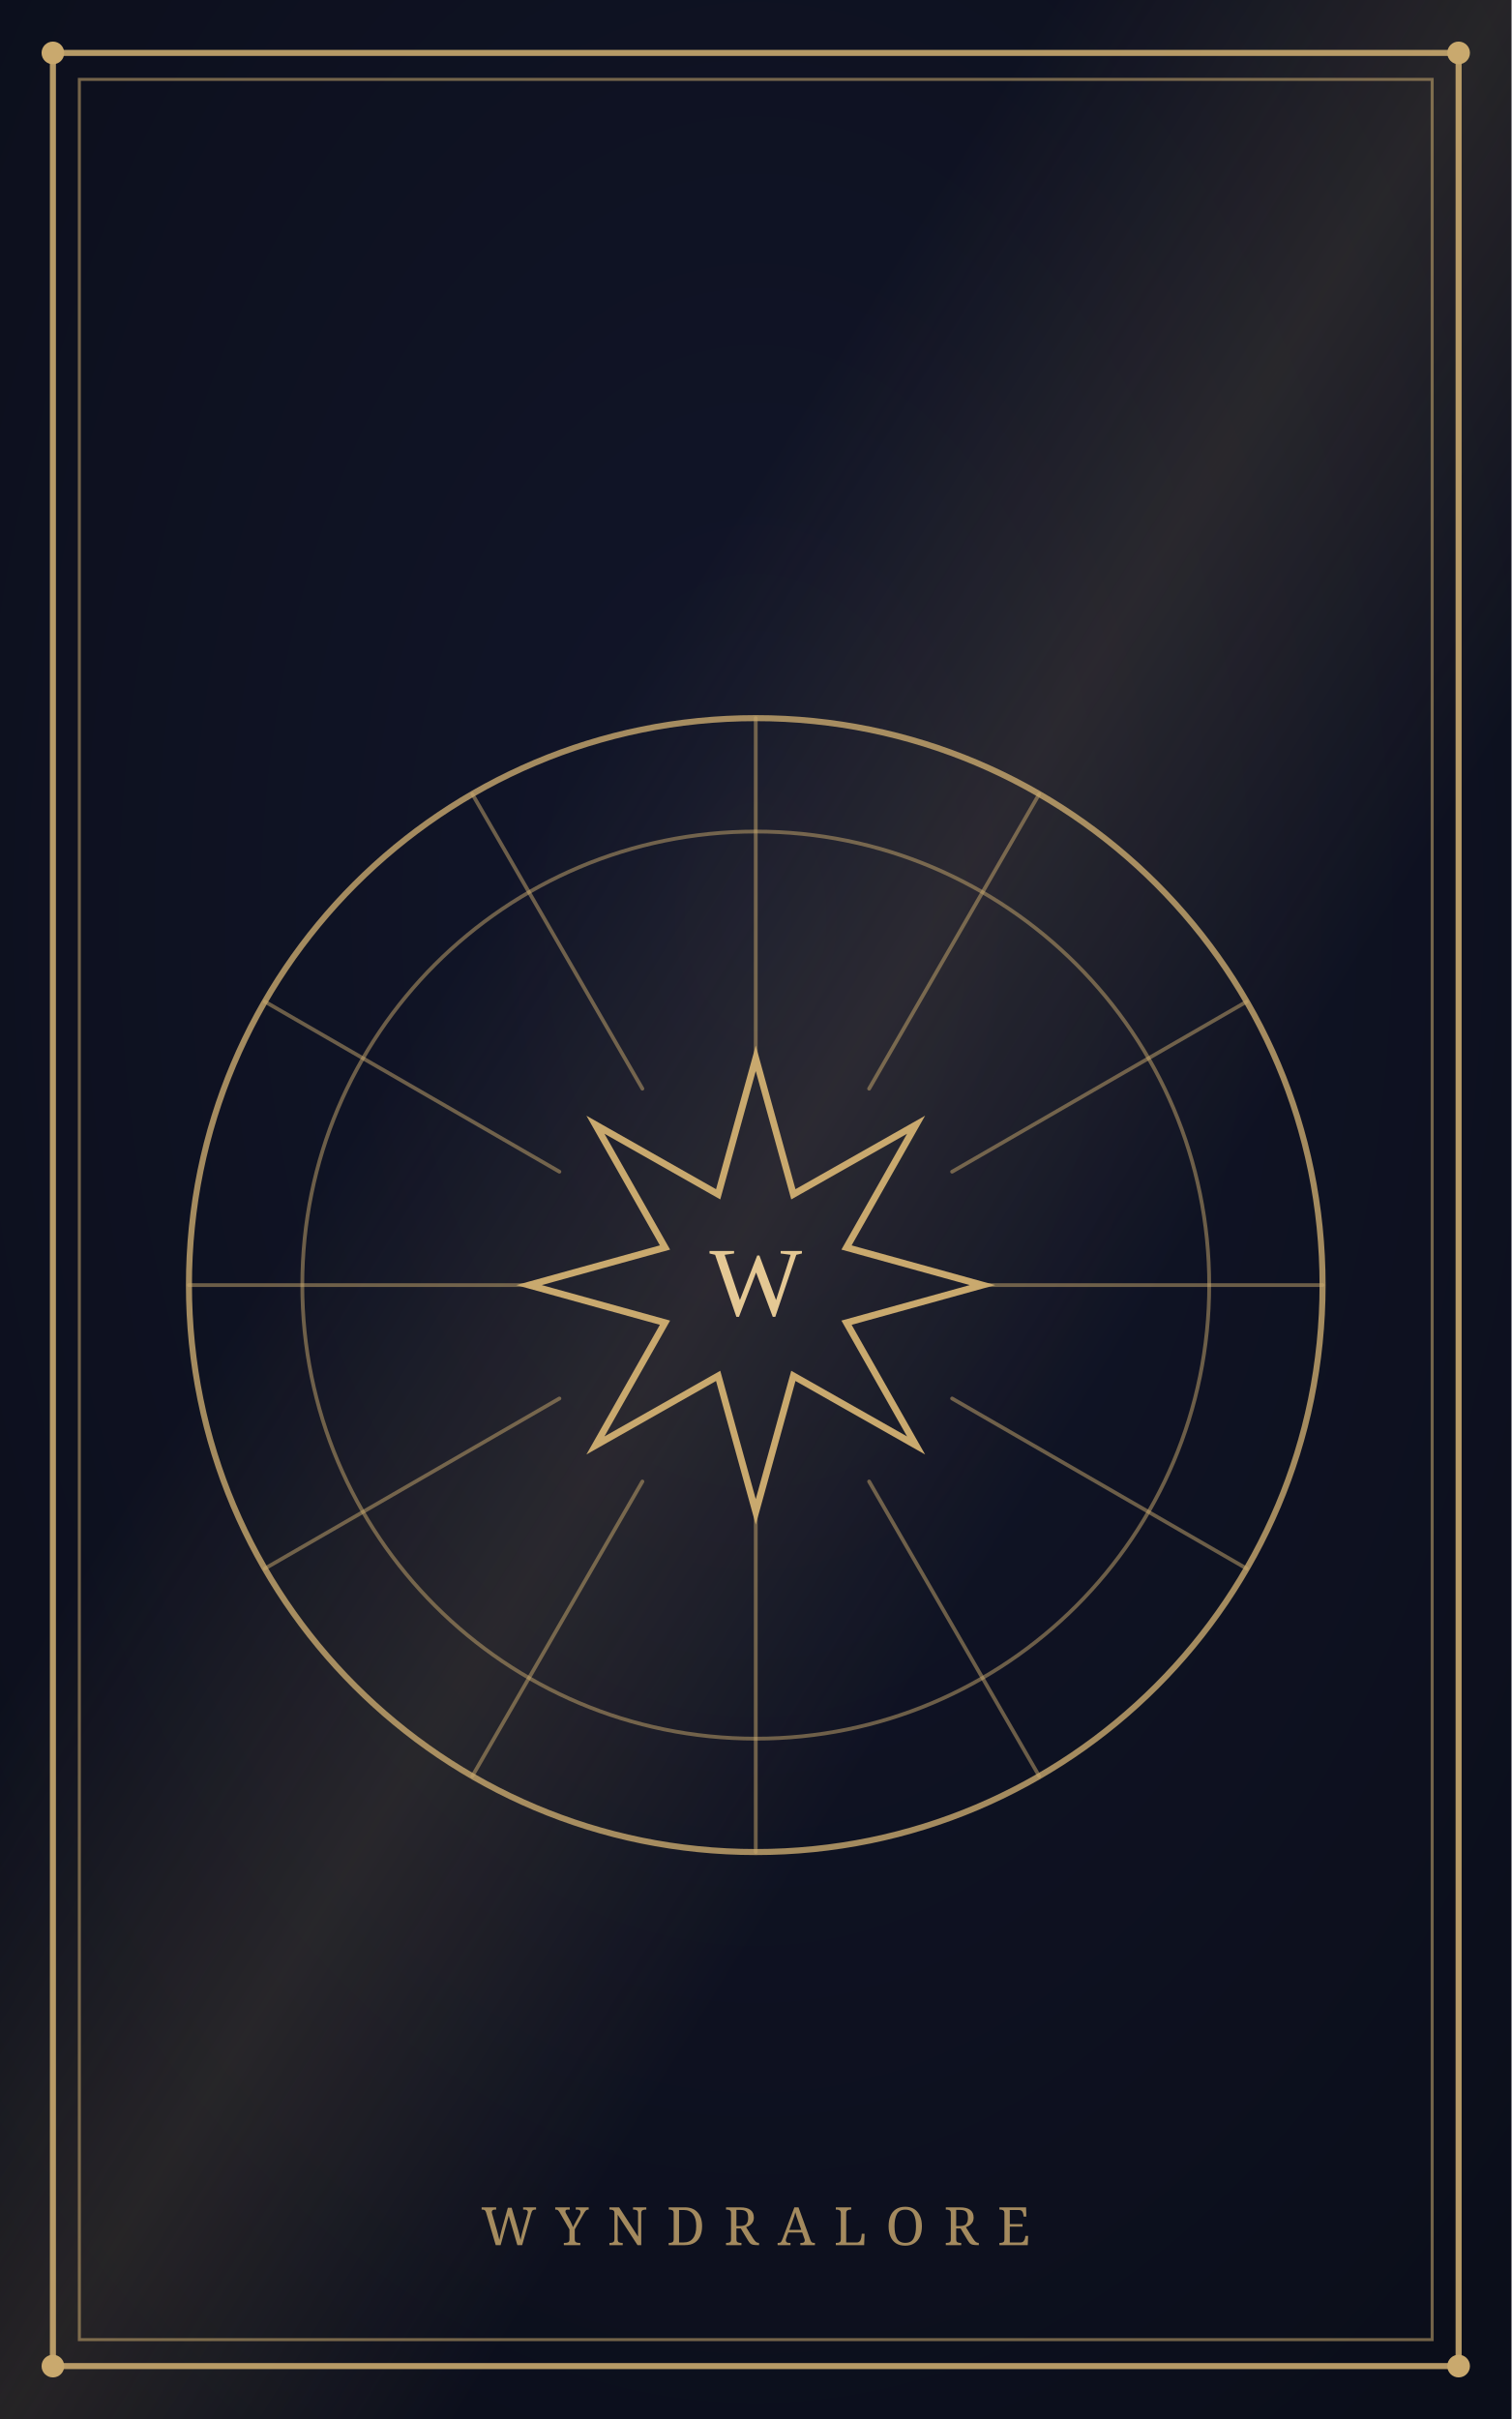
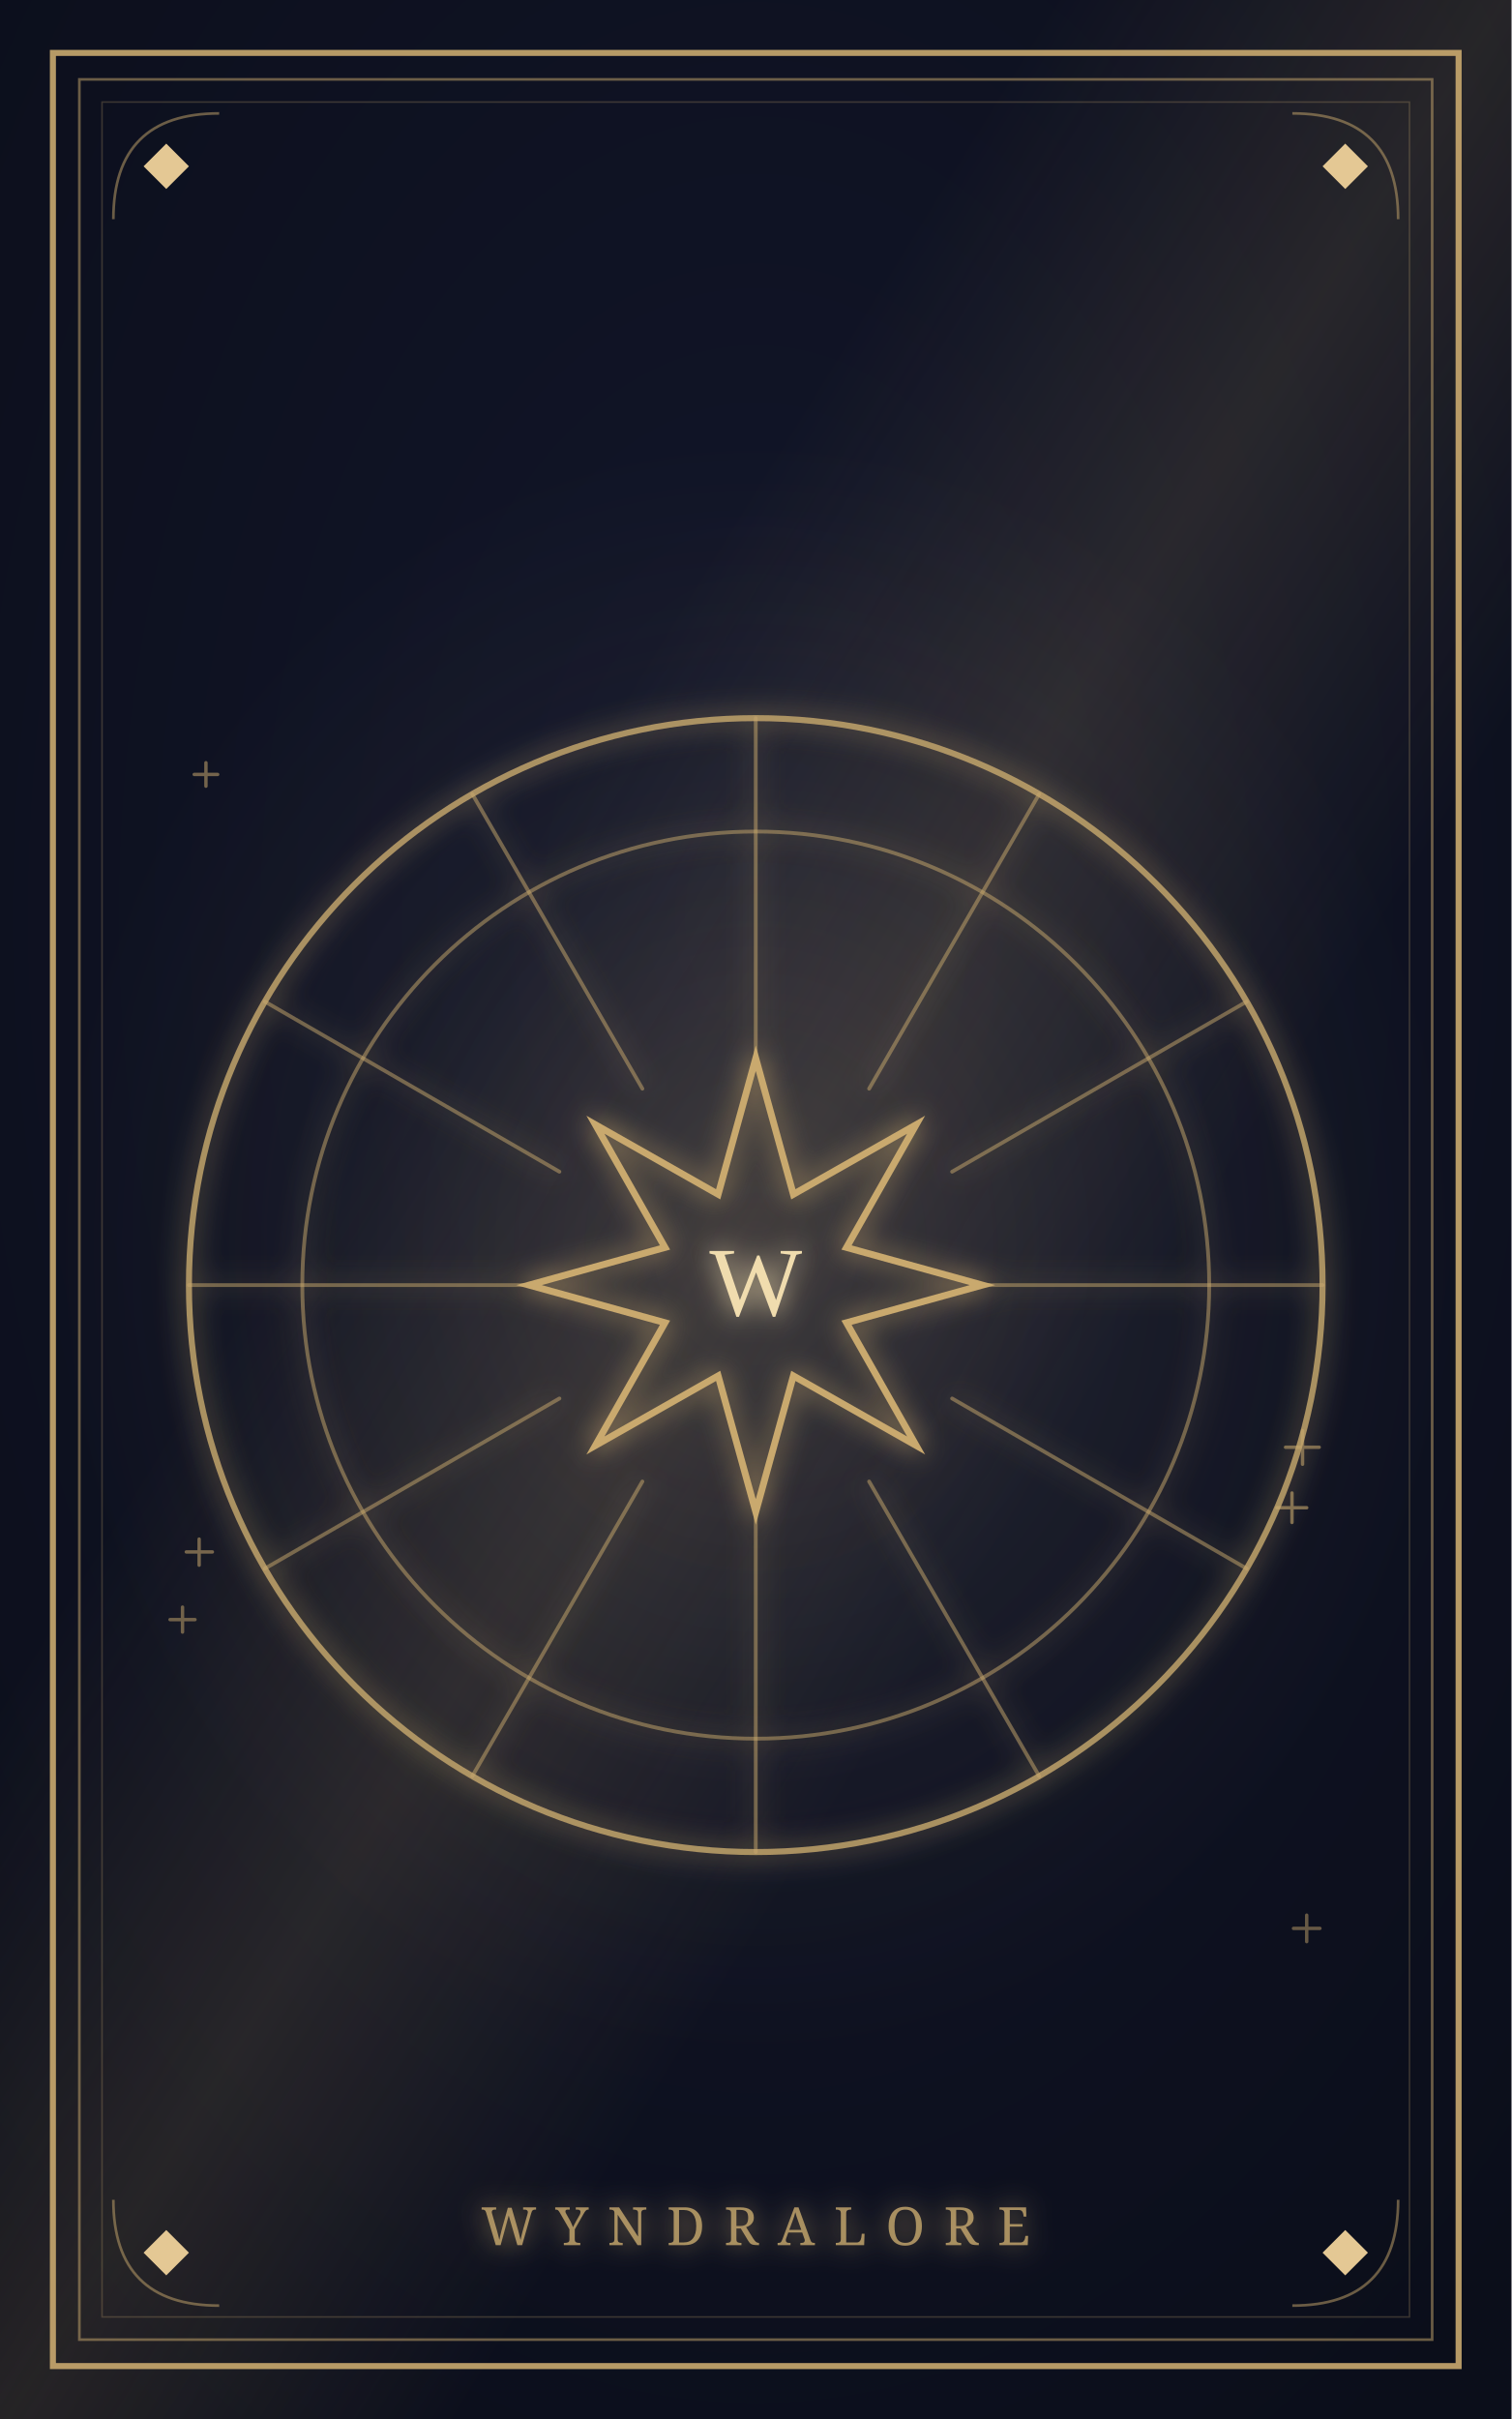
<svg xmlns="http://www.w3.org/2000/svg" viewBox="0 0 400 640" width="400" height="640">
  <defs>
    <radialGradient id="bgGrad" cx="50%" cy="38%" r="75%">
      <stop offset="0%" stop-color="#12162a" />
      <stop offset="100%" stop-color="#0b0e1a" />
    </radialGradient>
    <linearGradient id="sheen" x1="0%" y1="0%" x2="100%" y2="100%">
      <stop offset="35%" stop-color="#c9a96e" stop-opacity="0" />
      <stop offset="50%" stop-color="#c9a96e" stop-opacity="0.14" />
      <stop offset="65%" stop-color="#c9a96e" stop-opacity="0" />
    </linearGradient>
+     <radialGradient id="halo" cx="50%" cy="50%" r="50%">
+       <stop offset="0%" stop-color="#e4c894" stop-opacity="0.13" />
+       <stop offset="45%" stop-color="#e4c894" stop-opacity="0.06" />
+       <stop offset="100%" stop-color="#e4c894" stop-opacity="0" />
+     </radialGradient>
+     <filter id="glow" x="-40%" y="-40%" width="180%" height="180%">
+       <feGaussianBlur stdDeviation="3.5" result="b" />
+       <feMerge>
+         <feMergeNode in="b" />
+         <feMergeNode in="SourceGraphic" />
+       </feMerge>
+     </filter>
    <symbol id="sym-wands" viewBox="-20 -20 40 40">
      <g>
        <line x1="0" y1="-18" x2="0" y2="18" stroke="#c9a96e" stroke-width="2" stroke-linecap="round" transform="rotate(18)" />
        <line x1="-5" y1="-10" x2="5" y2="-6" stroke="#c9a96e" stroke-width="1.3" transform="rotate(18)" />
        <line x1="-5" y1="2" x2="5" y2="6" stroke="#c9a96e" stroke-width="1.3" transform="rotate(18)" />
      </g>
    </symbol>
    <symbol id="sym-cups" viewBox="-20 -20 40 40">
      <g>
        <path d="M -9 -12 L 9 -12 L 5 6 A 5 5 0 0 1 -5 6 Z" fill="none" stroke="#c9a96e" stroke-width="1.6" />
        <line x1="0" y1="6" x2="0" y2="14" stroke="#c9a96e" stroke-width="1.6" />
        <line x1="-6" y1="16" x2="6" y2="16" stroke="#c9a96e" stroke-width="1.6" />
      </g>
    </symbol>
    <symbol id="sym-swords" viewBox="-20 -20 40 40">
      <g>
        <line x1="0" y1="-18" x2="0" y2="14" stroke="#c9a96e" stroke-width="2" />
        <line x1="-7" y1="-6" x2="7" y2="-6" stroke="#c9a96e" stroke-width="1.6" />
        <circle cx="0" cy="17" r="2.2" fill="#c9a96e" />
      </g>
    </symbol>
    <symbol id="sym-pentacles" viewBox="-20 -20 40 40">
      <g>
        <circle cx="0" cy="0" r="13" fill="none" stroke="#c9a96e" stroke-width="1.5" opacity="1" />
        <polygon points="0,-8.4 2,-2.75 7.99,-2.6 3.23,1.05 4.94,6.8 0,3.4 -4.94,6.8 -3.23,1.05 -7.99,-2.6 -2,-2.75" fill="none" stroke="#c9a96e" stroke-width="1.2" opacity="1" />
      </g>
    </symbol>
  </defs>
  <rect x="0" y="0" width="400" height="640" fill="url(#bgGrad)" />
+   <ellipse cx="200" cy="330" rx="185" ry="215" fill="url(#halo)" />
  <rect x="0" y="0" width="400" height="640" fill="url(#sheen)" />
  <rect x="14" y="14" width="372" height="612" fill="none" stroke="#c9a96e" stroke-width="1.6" opacity="0.9" />
-   <rect x="21" y="21" width="358" height="598" fill="none" stroke="#c9a96e" stroke-width="0.8" opacity="0.55" />
-   <circle cx="14" cy="14" r="3" fill="#c9a96e" />
-   <circle cx="386" cy="14" r="3" fill="#c9a96e" />
-   <circle cx="14" cy="626" r="3" fill="#c9a96e" />
-   <circle cx="386" cy="626" r="3" fill="#c9a96e" />
-   <circle cx="200" cy="340" r="150" fill="none" stroke="#c9a96e" stroke-width="1.6" opacity="0.8" />
-   <circle cx="200" cy="340" r="120" fill="none" stroke="#c9a96e" stroke-width="1" opacity="0.5" />
-   <line x1="200" y1="280" x2="200" y2="190" stroke="#c9a96e" stroke-width="1" opacity="0.5" stroke-linecap="round" />
-   <line x1="230" y1="288.038" x2="275" y2="210.096" stroke="#c9a96e" stroke-width="1" opacity="0.5" stroke-linecap="round" />
-   <line x1="251.962" y1="310" x2="329.904" y2="265" stroke="#c9a96e" stroke-width="1" opacity="0.5" stroke-linecap="round" />
-   <line x1="260" y1="340" x2="350" y2="340" stroke="#c9a96e" stroke-width="1" opacity="0.5" stroke-linecap="round" />
-   <line x1="251.962" y1="370" x2="329.904" y2="415" stroke="#c9a96e" stroke-width="1" opacity="0.5" stroke-linecap="round" />
-   <line x1="230" y1="391.962" x2="275" y2="469.904" stroke="#c9a96e" stroke-width="1" opacity="0.5" stroke-linecap="round" />
-   <line x1="200" y1="400" x2="200" y2="490" stroke="#c9a96e" stroke-width="1" opacity="0.5" stroke-linecap="round" />
-   <line x1="170" y1="391.962" x2="125" y2="469.904" stroke="#c9a96e" stroke-width="1" opacity="0.5" stroke-linecap="round" />
-   <line x1="148.038" y1="370" x2="70.096" y2="415" stroke="#c9a96e" stroke-width="1" opacity="0.5" stroke-linecap="round" />
-   <line x1="140" y1="340" x2="50" y2="340" stroke="#c9a96e" stroke-width="1" opacity="0.5" stroke-linecap="round" />
-   <line x1="148.038" y1="310" x2="70.096" y2="265" stroke="#c9a96e" stroke-width="1" opacity="0.5" stroke-linecap="round" />
-   <line x1="170" y1="288.038" x2="125" y2="210.096" stroke="#c9a96e" stroke-width="1" opacity="0.5" stroke-linecap="round" />
-   <polygon points="200,280 209.95,315.98 242.43,297.57 224.02,330.05 260,340 224.02,349.95 242.43,382.43 209.95,364.02 200,400 190.05,364.02 157.57,382.43 175.98,349.95 140,340 175.98,330.05 157.57,297.57 190.05,315.98" fill="none" stroke="#c9a96e" stroke-width="1.8" opacity="1" />
-   <text x="200" y="348" text-anchor="middle" font-family="Georgia, 'Times New Roman', serif" font-size="26" fill="#e4c894">W</text>
-   <text x="200" y="594" text-anchor="middle" font-family="Georgia, serif" font-size="14" letter-spacing="5" fill="#c9a96e" opacity="0.8">WYNDRALORE</text>
+   <rect x="21" y="21" width="358" height="598" fill="none" stroke="#c9a96e" stroke-width="0.7" opacity="0.5" />
+   <rect x="27" y="27" width="346" height="586" fill="none" stroke="#c9a96e" stroke-width="0.4" opacity="0.25" />
+   <polygon points="44,38 50,44 44,50 38,44" fill="#e4c894" opacity="1" />
+   <polygon points="356,38 362,44 356,50 350,44" fill="#e4c894" opacity="1" />
+   <polygon points="44,590 50,596 44,602 38,596" fill="#e4c894" opacity="1" />
+   <polygon points="356,590 362,596 356,602 350,596" fill="#e4c894" opacity="1" />
+   <g fill="none" stroke="#c9a96e" stroke-width="0.7" opacity="0.5">
+     <path d="M30 58 Q30 30 58 30" />
+     <path d="M370 58 Q370 30 342 30" />
+     <path d="M30 582 Q30 610 58 610" />
+     <path d="M370 582 Q370 610 342 610" />
+   </g>
+   <g stroke="#c9a96e" stroke-width="0.9" stroke-linecap="round" opacity="0.54">
+     <line x1="52.7" y1="407.2" x2="52.7" y2="414.1" />
+     <line x1="49.3" y1="410.6" x2="56.2" y2="410.6" />
+   </g>
+   <g stroke="#c9a96e" stroke-width="0.9" stroke-linecap="round" opacity="0.56">
+     <line x1="344.7" y1="378.5" x2="344.7" y2="387.4" />
+     <line x1="340.2" y1="382.9" x2="349.1" y2="382.9" />
+   </g>
+   <g stroke="#c9a96e" stroke-width="0.9" stroke-linecap="round" opacity="0.51">
+     <line x1="48.3" y1="425.2" x2="48.3" y2="431.8" />
+     <line x1="45.0" y1="428.5" x2="51.6" y2="428.5" />
+   </g>
+   <g stroke="#c9a96e" stroke-width="0.9" stroke-linecap="round" opacity="0.59">
+     <line x1="341.9" y1="395.0" x2="341.9" y2="402.8" />
+     <line x1="337.9" y1="398.9" x2="345.8" y2="398.9" />
+   </g>
+   <g stroke="#c9a96e" stroke-width="0.9" stroke-linecap="round" opacity="0.54">
+     <line x1="54.5" y1="201.8" x2="54.5" y2="208.0" />
+     <line x1="51.4" y1="204.9" x2="57.6" y2="204.9" />
+   </g>
+   <g stroke="#c9a96e" stroke-width="0.9" stroke-linecap="round" opacity="0.48">
+     <line x1="345.8" y1="506.7" x2="345.8" y2="513.7" />
+     <line x1="342.3" y1="510.2" x2="349.3" y2="510.2" />
+   </g>
+   <g filter="url(#glow)">
+     <circle cx="200" cy="340" r="150" fill="none" stroke="#c9a96e" stroke-width="1.6" opacity="0.8" />
+     <circle cx="200" cy="340" r="120" fill="none" stroke="#c9a96e" stroke-width="1" opacity="0.5" />
+     <line x1="200" y1="280" x2="200" y2="190" stroke="#c9a96e" stroke-width="1" opacity="0.5" stroke-linecap="round" />
+     <line x1="230" y1="288.038" x2="275" y2="210.096" stroke="#c9a96e" stroke-width="1" opacity="0.5" stroke-linecap="round" />
+     <line x1="251.962" y1="310" x2="329.904" y2="265" stroke="#c9a96e" stroke-width="1" opacity="0.5" stroke-linecap="round" />
+     <line x1="260" y1="340" x2="350" y2="340" stroke="#c9a96e" stroke-width="1" opacity="0.5" stroke-linecap="round" />
+     <line x1="251.962" y1="370" x2="329.904" y2="415" stroke="#c9a96e" stroke-width="1" opacity="0.5" stroke-linecap="round" />
+     <line x1="230" y1="391.962" x2="275" y2="469.904" stroke="#c9a96e" stroke-width="1" opacity="0.5" stroke-linecap="round" />
+     <line x1="200" y1="400" x2="200" y2="490" stroke="#c9a96e" stroke-width="1" opacity="0.5" stroke-linecap="round" />
+     <line x1="170" y1="391.962" x2="125" y2="469.904" stroke="#c9a96e" stroke-width="1" opacity="0.5" stroke-linecap="round" />
+     <line x1="148.038" y1="370" x2="70.096" y2="415" stroke="#c9a96e" stroke-width="1" opacity="0.5" stroke-linecap="round" />
+     <line x1="140" y1="340" x2="50" y2="340" stroke="#c9a96e" stroke-width="1" opacity="0.5" stroke-linecap="round" />
+     <line x1="148.038" y1="310" x2="70.096" y2="265" stroke="#c9a96e" stroke-width="1" opacity="0.5" stroke-linecap="round" />
+     <line x1="170" y1="288.038" x2="125" y2="210.096" stroke="#c9a96e" stroke-width="1" opacity="0.5" stroke-linecap="round" />
+     <polygon points="200,280 209.95,315.98 242.43,297.57 224.02,330.05 260,340 224.02,349.95 242.43,382.43 209.95,364.02 200,400 190.05,364.02 157.57,382.43 175.98,349.95 140,340 175.98,330.05 157.57,297.57 190.05,315.98" fill="none" stroke="#c9a96e" stroke-width="1.8" opacity="1" />
+     <text x="200" y="348" text-anchor="middle" font-family="Georgia, 'Times New Roman', serif" font-size="26" fill="#f0dcae">W</text>
+     <text x="200" y="594" text-anchor="middle" font-family="Georgia, serif" font-size="14" letter-spacing="5" fill="#c9a96e" opacity="0.8">WYNDRALORE</text>
+   </g>
</svg>
